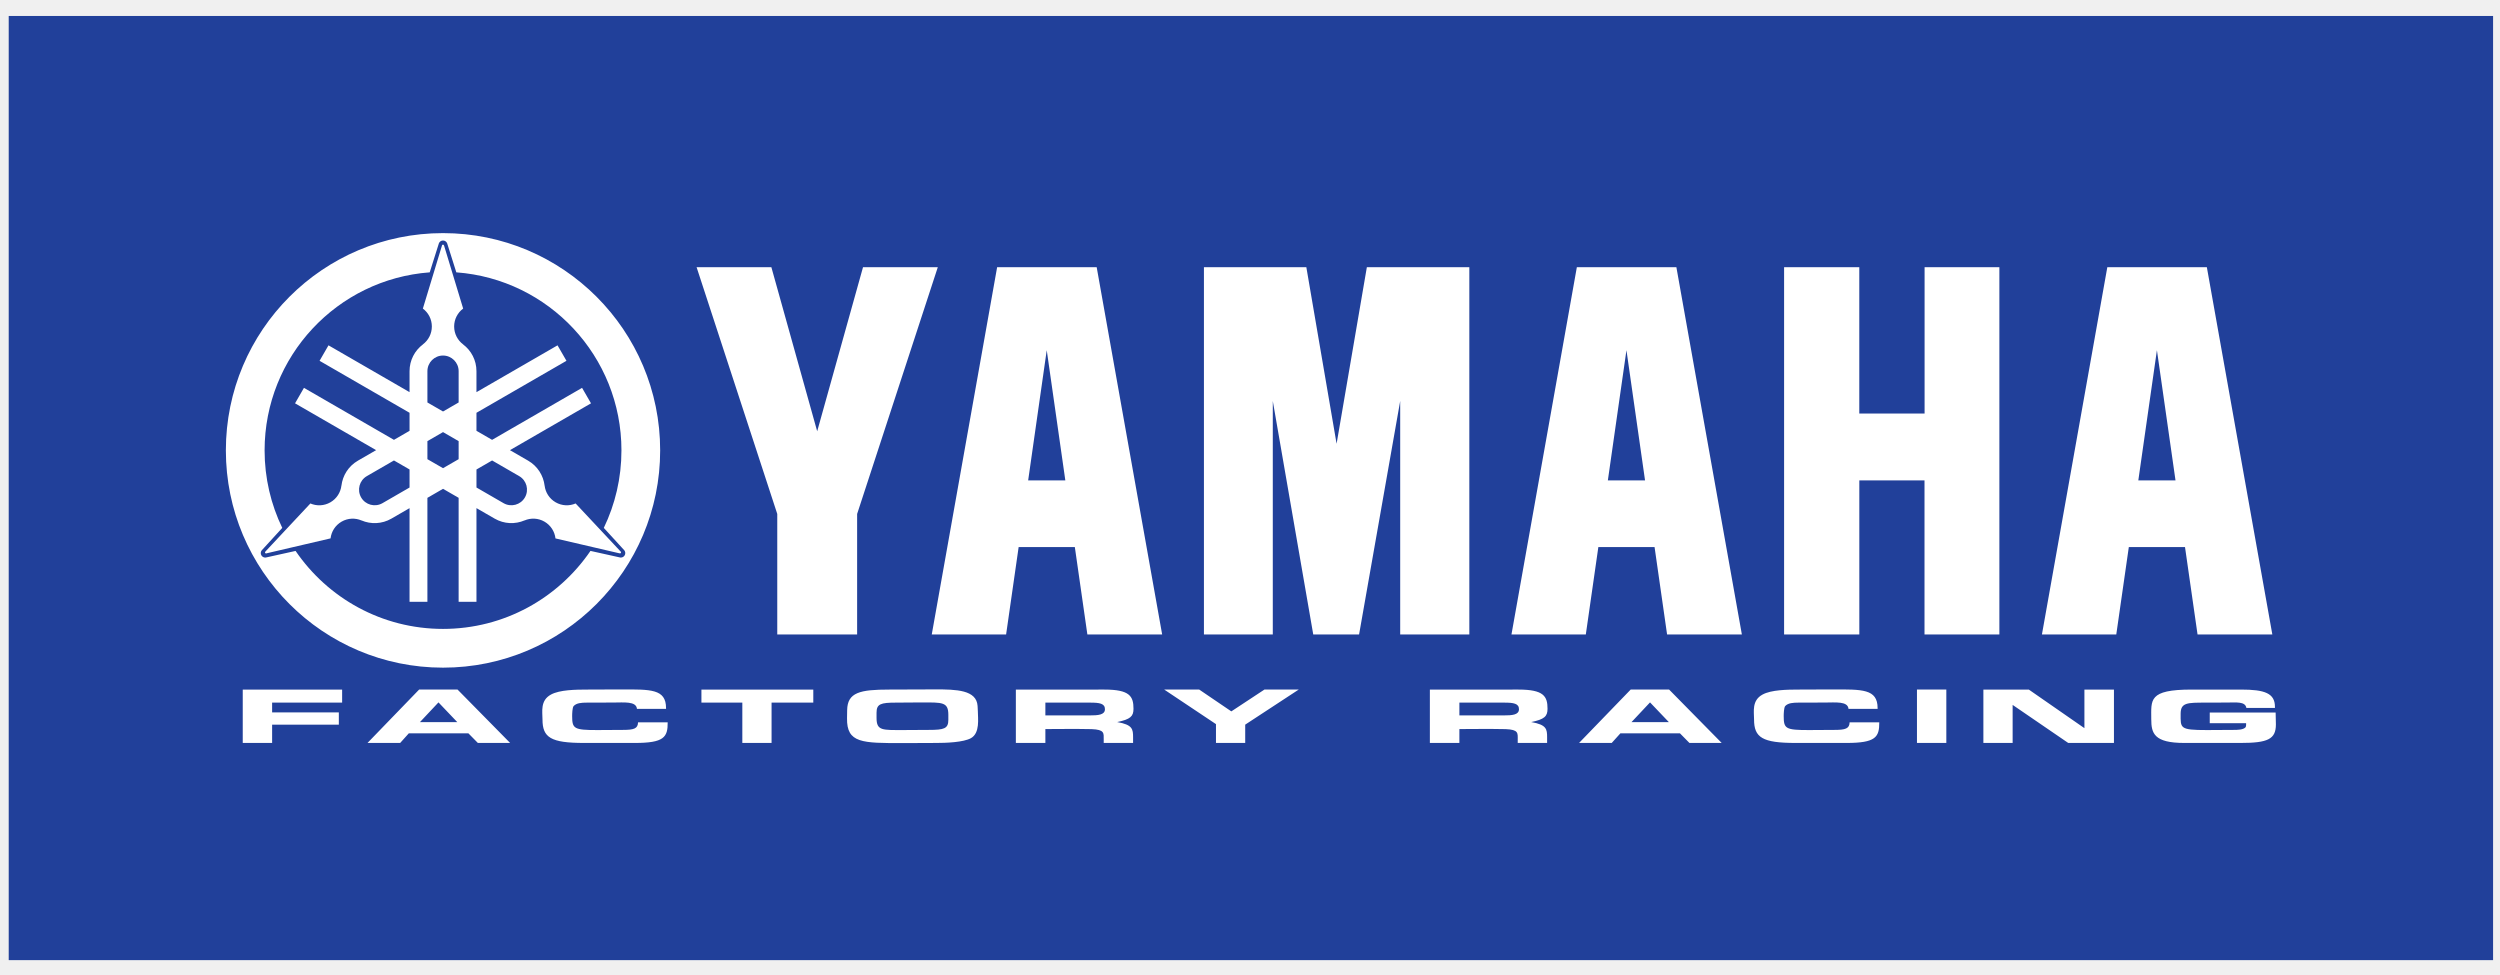
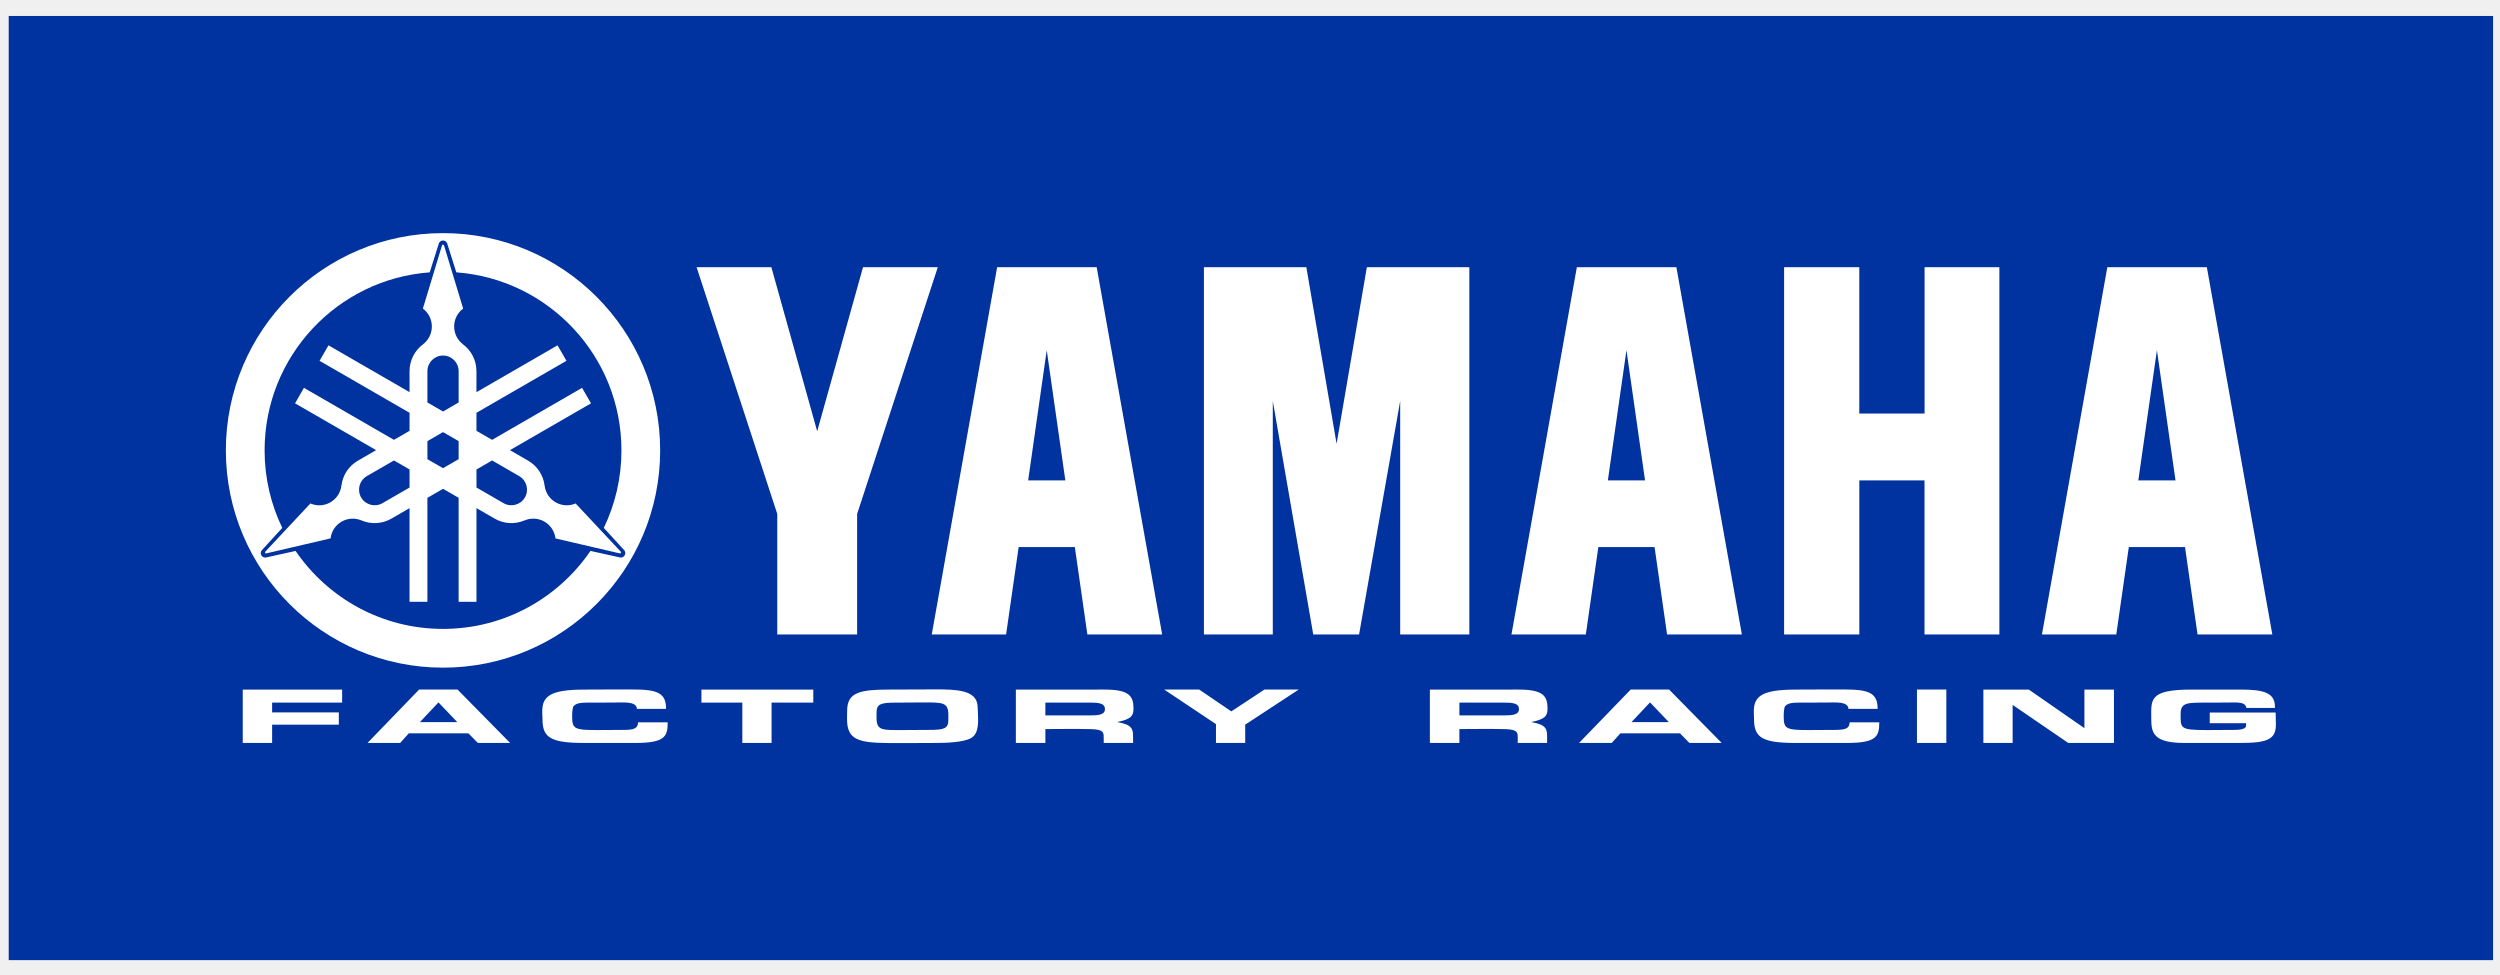
<svg xmlns="http://www.w3.org/2000/svg" width="100" height="39" viewBox="0 0 100 39" version="1.1" id="svg5">
  <defs id="defs2">
    <clipPath id="clipPath44" clipPathUnits="userSpaceOnUse">
      <path id="path42" d="M 0,1008 H 612 V 0 H 0 Z" />
    </clipPath>
  </defs>
  <g id="layer1">
    <g id="g817-5" transform="matrix(4.085949,0,0,4.085949,-3.038538,-0.7339706)">
-       <path id="path12-6" style="fill:#21409a;fill-opacity:1;fill-rule:nonzero;stroke:none;stroke-width:0.042" d="M 25.15,0.336 H 0.829 V 9.579 H 25.15 Z" />
+       <path id="path12-6" style="fill:#0032a0;fill-opacity:1;fill-rule:nonzero;stroke:none;stroke-width:0.042" d="M 25.15,0.336 H 0.829 V 9.579 H 25.15 Z" />
      <g transform="matrix(0.04229864,0,0,-0.04229864,18.20923,2.795259)" id="g14-4">
        <path id="path16-7" style="fill:#ffffff;fill-opacity:1;fill-rule:nonzero;stroke:none;stroke-width:1.333" d="m -189.777,141.539 c -37.009,0 -67.012,30.022 -67.012,67.047 0,37.028 30.002,67.047 67.012,67.047 37.007,0 67.008,-30.019 67.008,-67.047 0,-37.025 -30.001,-67.047 -67.008,-67.047 z m 0,2.281 c 0.564,0 1.05,0.341 1.262,0.83 l 2.84,8.994 c 28.495,2.104 50.957,25.897 50.957,54.941 0,8.571 -1.955,16.685 -5.445,23.92 l 6.352,6.941 c 0.324,0.431 0.379,1.028 0.094,1.518 -0.28,0.495 -0.822,0.746 -1.35,0.686 l -9.207,-2.045 c -9.915,14.529 -26.595,24.072 -45.502,24.072 -18.908,0 -35.585,-9.538 -45.5,-24.064 l -9.197,2.037 c -0.532,0.065 -1.077,-0.188 -1.361,-0.68 -0.283,-0.492 -0.231,-1.083 0.086,-1.51 l 6.361,-6.955 c -3.491,-7.232 -5.449,-15.349 -5.449,-23.92 0,-29.044 22.462,-52.837 50.955,-54.941 l 2.836,-8.982 c 0.208,-0.499 0.698,-0.842 1.27,-0.842 z m 0,1.275 c -0.191,0 -0.344,0.154 -0.344,0.342 l -5.875,19.391 c 1.683,1.255 2.771,3.262 2.771,5.523 0,2.259 -1.086,4.267 -2.762,5.521 l 0.029,-0.008 c -2.52,1.885 -4.15,4.887 -4.15,8.277 v 6.471 l -25.01,-14.447 -2.756,4.779 27.766,16.039 v 5.57 l -4.812,2.779 -27.771,-16.045 -2.752,4.775 25.018,14.451 -5.641,3.258 0.031,-0.014 c -2.933,1.687 -4.721,4.605 -5.092,7.725 l -0.006,-0.023 c -0.251,2.079 -1.441,4.02 -3.393,5.15 -1.96,1.129 -4.243,1.193 -6.174,0.359 l -0.014,0.002 -13.83,14.781 c -0.121,0.099 -0.224,0.307 -0.129,0.469 0.093,0.167 0.307,0.225 0.471,0.125 l 19.723,-4.607 c 0.245,-2.08 1.437,-4.029 3.395,-5.16 1.953,-1.127 4.23,-1.192 6.154,-0.361 l -0.018,-0.021 c 2.887,1.237 6.3,1.143 9.232,-0.545 l 5.607,-3.24 v 28.898 h 5.512 v -32.076 l 4.822,-2.789 4.814,2.781 v 32.084 h 5.504 v -28.908 l 5.615,3.242 c 2.931,1.696 6.346,1.785 9.232,0.545 l -0.018,0.021 c 1.924,-0.828 4.204,-0.761 6.156,0.365 1.957,1.131 3.149,3.081 3.395,5.164 l 0.01,0.016 19.713,4.592 c 0.144,0.056 0.372,0.042 0.465,-0.125 0.096,-0.161 0.04,-0.373 -0.125,-0.469 l -13.844,-14.789 c -1.931,0.836 -4.211,0.774 -6.17,-0.355 -1.955,-1.128 -3.144,-3.069 -3.395,-5.15 l -0.004,0.021 c -0.373,-3.119 -2.16,-6.026 -5.084,-7.721 l -5.613,-3.244 25.012,-14.447 -2.756,-4.779 -27.766,16.045 -4.824,-2.791 v -5.559 l 27.773,-16.039 -2.754,-4.775 -25.02,14.451 v -6.479 c 0,-3.391 -1.627,-6.392 -4.145,-8.277 l 0.025,0.008 c -1.676,-1.255 -2.764,-3.263 -2.764,-5.521 0,-2.261 1.091,-4.269 2.775,-5.523 l 0.004,-0.008 -5.875,-19.383 c -0.027,-0.151 -0.154,-0.342 -0.344,-0.342 z m 26.27,66.664 0.021,0.006 -0.029,-0.014 c 0.003,0 0.004,0.004 0.008,0.008 z m -10.332,17.885 h -0.004 l 0.033,0.021 z m -31.875,0.008 -0.023,0.016 0.029,-0.016 z m 186.93,-77.602 -20.176,113.35 h 22.943 l 3.869,-26.975 H 5.193 L 9.062,265.4 H 32.141 L 11.934,152.051 Z m 178.893,0 -20.178,113.35 H 162.875 l 3.867,-26.975 h 17.35 l 3.863,26.975 h 23.078 l -20.211,-113.35 z m 163.697,0 -20.18,113.35 h 22.943 l 3.871,-26.975 h 17.34 l 3.869,26.975 h 23.08 l -20.211,-113.35 z m -435.336,0.002 24.895,76.15 v 37.197 h 24.646 v -37.197 l 24.896,-76.15 h -23.078 l -14.143,50.639 -14.141,-50.639 z m 156.561,0 v 113.348 h 21.25 v -72.064 l 12.484,72.064 H 92.906 l 12.689,-72.064 v 72.064 h 21.334 V 152.053 H 95.307 l -9.338,54.49 -9.336,-54.49 z m 179.031,0 v 113.348 h 23.215 V 217.852 h 20.115 v 47.549 h 23.102 v -113.348 h -23.078 v 45.154 h -20.148 v -45.154 z m -227.539,25.619 5.736,40.172 h -11.469 z m 178.893,0 5.736,40.172 h -11.475 z m 163.695,0 5.736,40.172 h -11.475 z m -528.887,1.648 c 2.66,0 4.818,2.158 4.818,4.822 v 9.66 l -4.814,2.783 -4.822,-2.787 v -9.656 c 0,-2.664 2.16,-4.822 4.818,-4.822 z m -0.002,23.625 4.82,2.787 v 5.566 l -4.818,2.781 -4.818,-2.781 v -5.566 z m -15.141,8.752 4.812,2.779 v 5.57 l -8.359,4.83 c -2.303,1.328 -5.25,0.542 -6.578,-1.768 -1.332,-2.304 -0.54,-5.254 1.764,-6.582 z m 30.289,0 8.357,4.83 c 2.304,1.328 3.094,4.278 1.764,6.582 -1.328,2.309 -4.276,3.096 -6.58,1.768 l -8.365,-4.834 v -5.559 z m 136.6,70.645 c -0.967,0.003 -1.948,0.012 -2.928,0.012 -3.688,0 -7.415,0.041 -11.102,0.041 -9.063,0 -12.918,0.873 -13.006,6.352 l -0.039,2.496 c -0.125,7.719 4.702,7.672 17.199,7.672 3.428,0 6.86,-0.045 10.293,-0.045 3.133,0 8.43,-0.192 10.76,-1.484 2.839,-1.621 2.119,-6.093 2.119,-8.281 0,-0.567 -0.043,-1.132 -0.086,-1.668 -0.333,-4.905 -6.439,-5.117 -13.211,-5.094 z m -96.82,0.012 c -3.472,0 -6.943,0.043 -10.418,0.043 -3.559,0 -8.516,0.069 -11.186,1.533 -3.391,1.831 -2.627,5.289 -2.627,7.689 0,5.576 2.541,7.25 12.836,7.25 h 15.674 c 8.981,0 10.166,-1.763 10.121,-6.355 h -9.148 c -0.041,1.931 -1.309,2.328 -4.574,2.328 -2.669,0 -5.336,0.049 -8.004,0.049 -7.161,0 -7.752,-0.403 -7.752,-4.307 0,-0.615 0.04,-2.635 0.465,-3.107 0.888,-0.937 2.373,-1.053 4.107,-1.053 2.712,0 5.381,-0.023 8.051,-0.023 3.345,0 7.159,-0.477 7.371,1.949 h 8.979 v -0.234 c 0,-5.977 -4.828,-5.762 -13.895,-5.762 z m 373.873,0 c -3.473,0 -6.947,0.043 -10.42,0.043 -3.555,0 -8.512,0.069 -11.182,1.533 -3.393,1.831 -2.629,5.289 -2.629,7.689 0,5.576 2.541,7.25 12.836,7.25 h 15.676 c 8.981,0 10.169,-1.763 10.125,-6.355 h -9.152 c -0.041,1.931 -1.312,2.328 -4.574,2.328 -2.672,0 -5.338,0.049 -8.008,0.049 -7.156,0 -7.752,-0.403 -7.752,-4.307 0,-0.615 0.045,-2.635 0.467,-3.107 0.891,-0.937 2.372,-1.053 4.109,-1.053 2.713,0 5.383,-0.023 8.047,-0.023 3.349,0 7.162,-0.477 7.371,1.949 h 8.98 v -0.234 c 0,-5.977 -4.829,-5.762 -13.895,-5.762 z m -436.176,0.041 -15.93,16.475 h 10.082 l 2.668,-2.969 h 18.385 l 2.922,2.969 h 9.957 l -16.225,-16.475 z m 229.928,0 15.971,10.662 v 5.812 h 9.023 v -5.65 L 74.283,282.395 H 63.697 l -10.211,6.732 -9.908,-6.732 z m 143.945,0 -15.93,16.475 h 10.08 l 2.676,-2.969 h 18.383 l 2.92,2.969 h 9.955 l -16.223,-16.475 z m 88.344,0 v 16.475 h 9.062 v -16.475 z m -516.645,0.002 v 16.473 h 9.066 v -5.65 h 20.586 v -3.785 h -20.586 v -3.01 h 21.604 v -4.027 z m 141.543,0 v 4.027 h 12.623 v 12.445 h 9.023 v -12.445 h 12.877 v -4.027 z m 97.031,0 v 16.473 h 9.109 v -4.285 c 3.049,0 6.144,-0.049 9.234,-0.049 1.651,0 3.35,0.028 5.039,0.068 4.028,0.148 3.729,1.252 3.729,3.158 v 1.107 h 9.064 v -1.721 c 0,-2.513 -0.128,-3.905 -4.912,-4.725 4.061,-0.847 5.039,-1.742 5.039,-4.096 0,-3.885 -1.185,-5.932 -8.979,-5.932 z m 127.76,0 v 16.473 h 9.107 v -4.285 c 3.052,0 6.147,-0.049 9.24,-0.049 1.651,0 3.342,0.028 5.037,0.068 4.024,0.148 3.727,1.252 3.727,3.158 v 1.107 h 9.068 v -1.721 c 0,-2.513 -0.129,-3.905 -4.912,-4.725 4.064,-0.847 5.041,-1.742 5.041,-4.096 0,-3.885 -1.189,-5.932 -8.986,-5.932 z m 170.807,0 v 16.473 h 9.027 v -11.742 l 17.156,11.742 h 14.107 v -16.473 h -9.113 v 11.906 L 299.586,282.397 Z m 64.258,0 c -13.427,0 -12.451,3.2 -12.451,9.15 0,4.336 0.846,7.322 10.203,7.322 h 17.328 c 8.435,0 10.928,-1.155 10.928,-5.721 0,-1.219 -0.08,-2.449 -0.08,-3.668 h -20.332 v 3.295 h 11.221 v 0.545 c 0,0.276 -0.041,0.56 -0.254,0.797 -0.721,0.676 -2.289,0.725 -3.555,0.725 -2.757,0 -5.548,0.049 -8.303,0.049 -8.475,1e-5 -8.092,-0.588 -8.092,-5.012 0,-3.48 2.036,-3.455 7.832,-3.455 2.125,0 4.243,-0.023 6.357,-0.023 2.967,0 5.76,-0.405 6.102,1.672 h 8.809 v -0.352 c 0,-4.199 -3.172,-5.324 -10.461,-5.324 z m -540.998,3.955 5.803,6.09 h -11.523 z m 373.871,0 5.807,6.09 H 176.971 Z m -224.924,0.018 c 6.568,0 8.391,-0.184 8.391,3.818 v 1.574 c 0,2.705 -1.357,3.08 -5.973,3.08 -2.627,0 -5.21,0.047 -7.834,0.047 -6.571,0 -8.348,0.236 -8.348,-3.734 v -1.627 c 0,-2.708 1.31,-3.104 5.973,-3.104 2.625,0 5.208,-0.055 7.791,-0.055 z m 38.336,0.055 H 9.955 c 2.84,0 4.529,0.257 4.529,2.023 0,1.783 -2.114,1.924 -4.789,1.924 h -13.594 z m 127.758,0 h 13.854 c 2.841,0 4.533,0.257 4.533,2.023 0,1.783 -2.118,1.924 -4.787,1.924 h -13.6 z" transform="matrix(0.75,0,0,-0.75,-168.0448,114.0389)" />
      </g>
    </g>
    <g transform="matrix(0.3527778,0,0,-0.3527778,11.91377,40.23039)" id="g18" />
    <g transform="matrix(0.3527778,0,0,-0.3527778,-23.40362,40.23039)" id="g22" />
    <g transform="matrix(0.3527778,0,0,-0.3527778,-0.9205659,47.00895)" id="g26" />
    <g transform="matrix(0.3527778,0,0,-0.3527778,46.41159,47.00895)" id="g30" />
    <g transform="matrix(0.3527778,0,0,-0.3527778,89.72265,47.00895)" id="g34" />
    <g id="g38" transform="matrix(0.3527778,0,0,-0.3527778,-92.90807,340.7838)">
      <g clip-path="url(#clipPath44)" id="g40">
        <g transform="translate(163.0718,785.2773)" id="g46" />
        <g transform="translate(109.0801,793.7617)" id="g50" />
        <g transform="translate(81.4746,751.1836)" id="g54" />
        <g transform="translate(119.9751,751.2383)" id="g58" />
        <g transform="translate(165.4326,741.8496)" id="g86" />
        <g transform="translate(197.0669,751.1836)" id="g66" />
        <g transform="translate(237.978,748.3613)" id="g70" />
        <g transform="translate(270.8271,751.1836)" id="g74" />
        <g transform="translate(306.6875,746.0879)" id="g78" />
        <g transform="translate(366.6465,751.1836)" id="g82" />
        <g transform="translate(400.3789,751.2383)" id="g99" />
        <g transform="translate(445.8379,741.8496)" id="g90" />
        <g transform="translate(497.168,741.8496)" id="g96" />
        <g transform="translate(537.0332,741.8496)" id="g100" />
      </g>
    </g>
  </g>
</svg>
